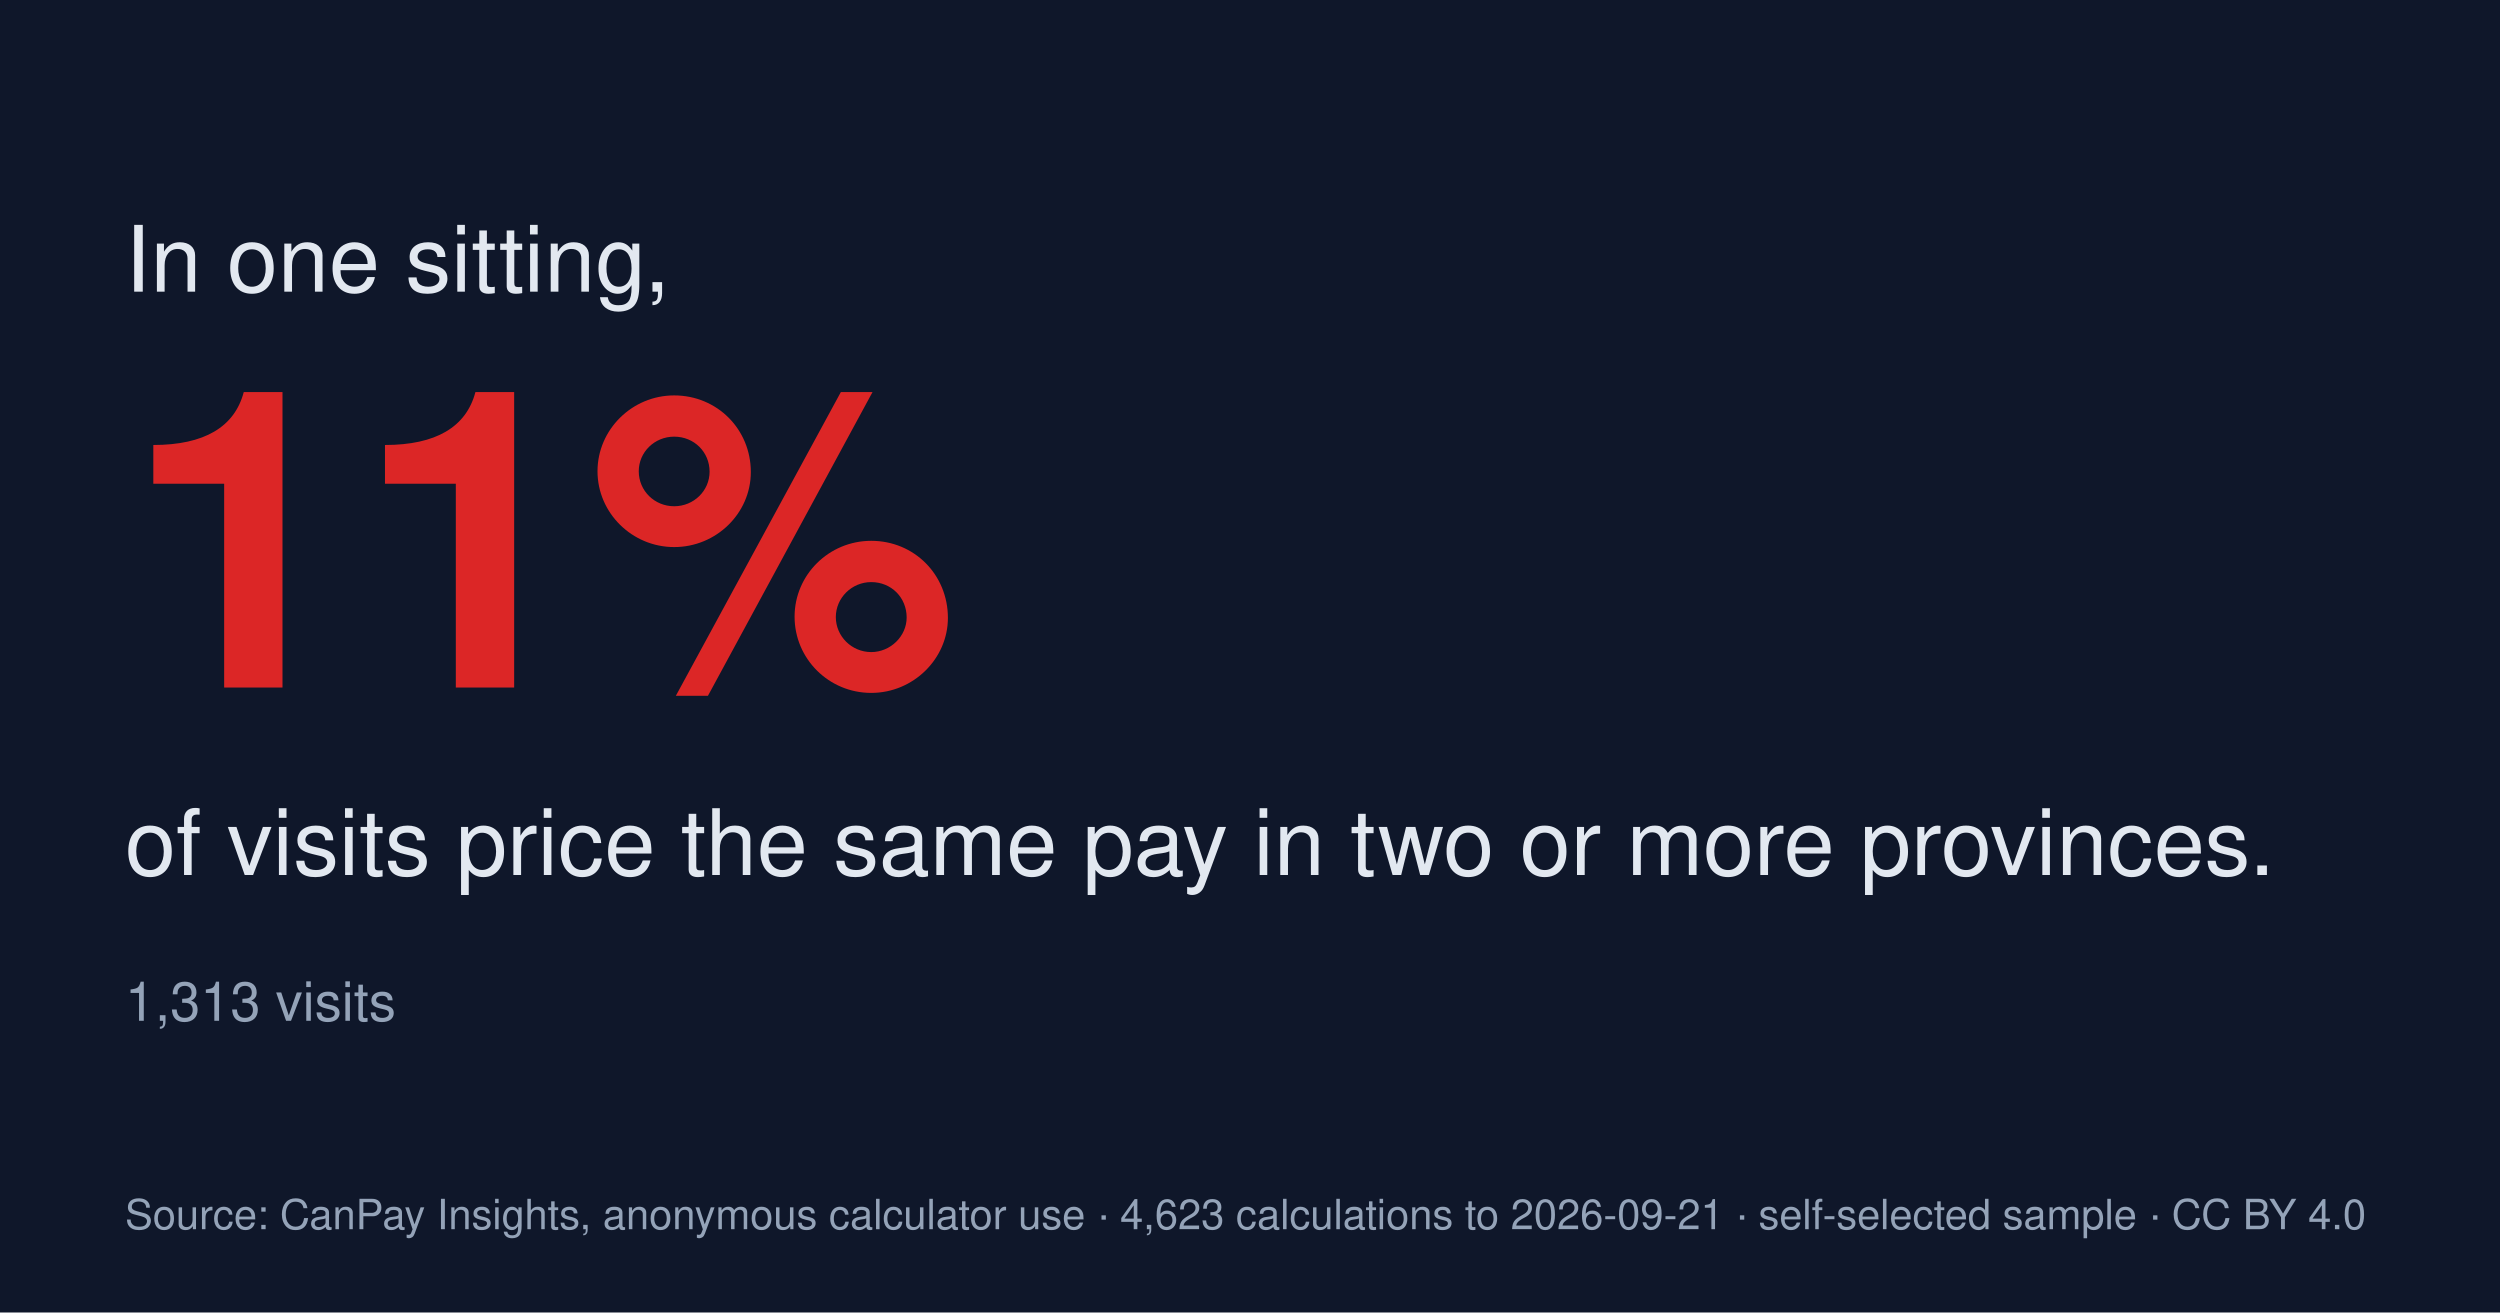
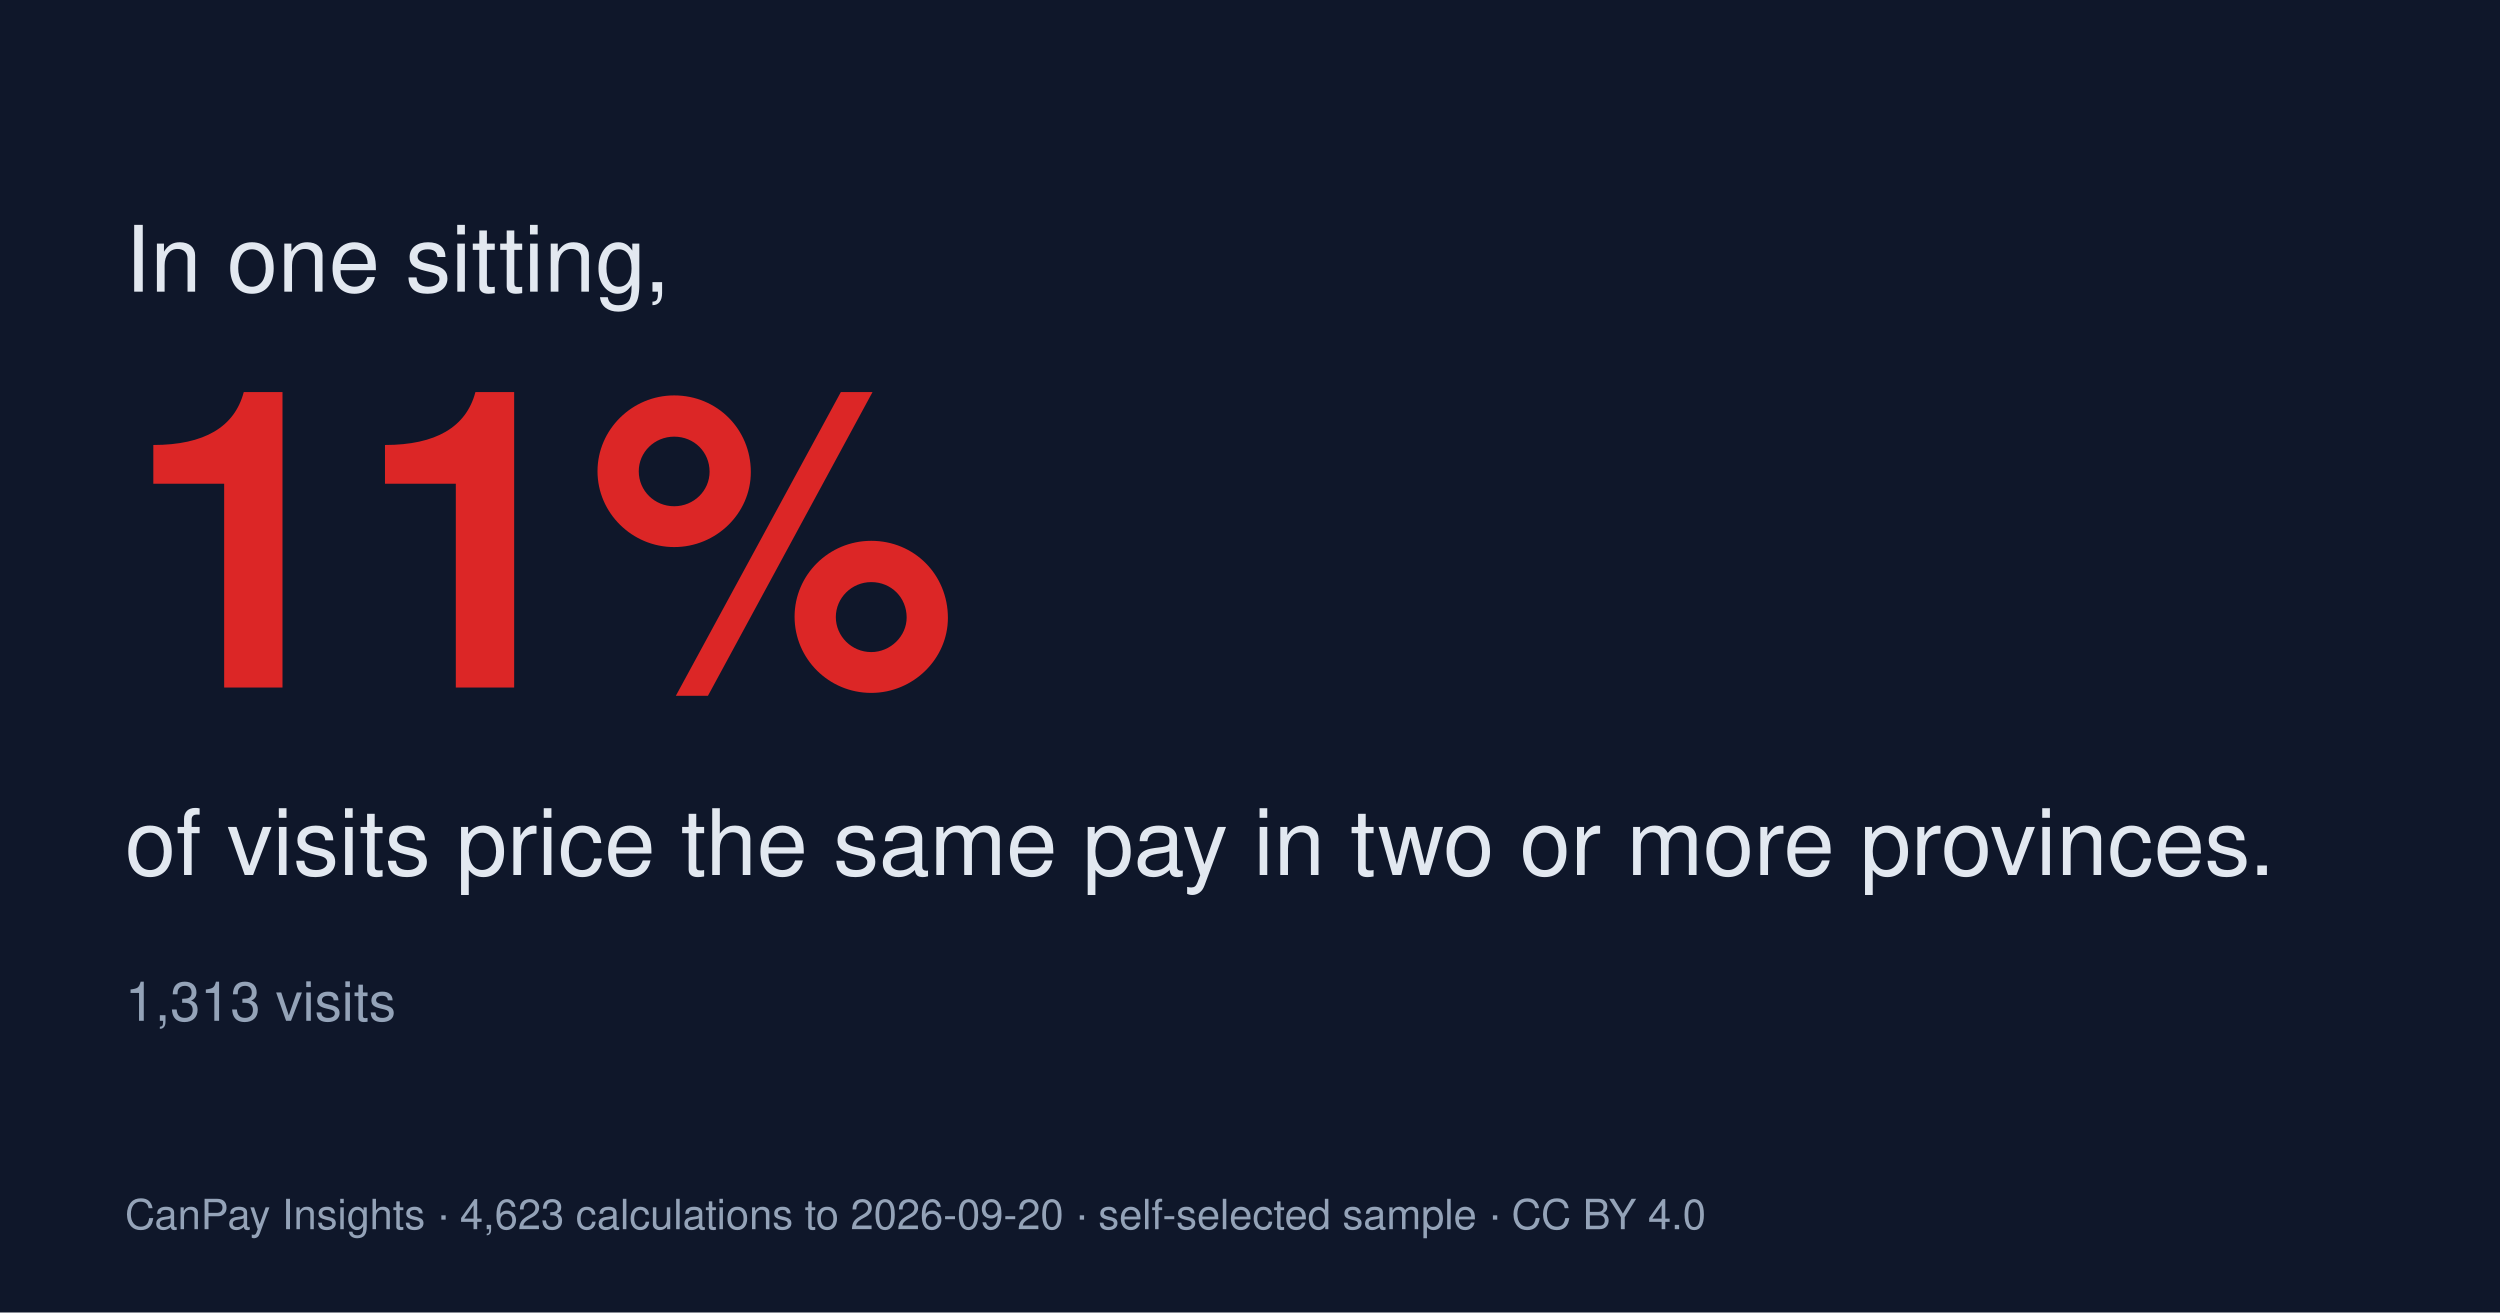
<svg xmlns="http://www.w3.org/2000/svg" viewBox="0 0 1200 630" width="1200" height="630" role="img" aria-label="Weighing a move">
  <rect width="1200" height="630" fill="#0f172a" />
  <text x="60" y="140" font-family="Helvetica,Arial,sans-serif" font-size="44" fill="#e2e8f0">In one sitting,</text>
  <text x="60" y="330" font-family="Helvetica,Arial,sans-serif" font-size="200" font-weight="700" fill="#dc2626">11%</text>
  <text x="60" y="420" font-family="Helvetica,Arial,sans-serif" font-size="44" fill="#e2e8f0">of visits price the same pay in two or more provinces.</text>
  <text x="60" y="490" font-family="Helvetica,Arial,sans-serif" font-size="26" fill="#94a3b8">1,313 visits</text>
-   <text x="60" y="590" font-family="Helvetica,Arial,sans-serif" font-size="20" fill="#94a3b8">Source: CanPay Insights, anonymous calculator use · 4,623 calculations to 2026-09-21 · self-selected sample · CC BY 4.0</text>
+   <text x="60" y="590" font-family="Helvetica,Arial,sans-serif" font-size="20" fill="#94a3b8">CanPay Insights · 4,623 calculations to 2026-09-20 · self-selected sample · CC BY 4.0</text>
</svg>
